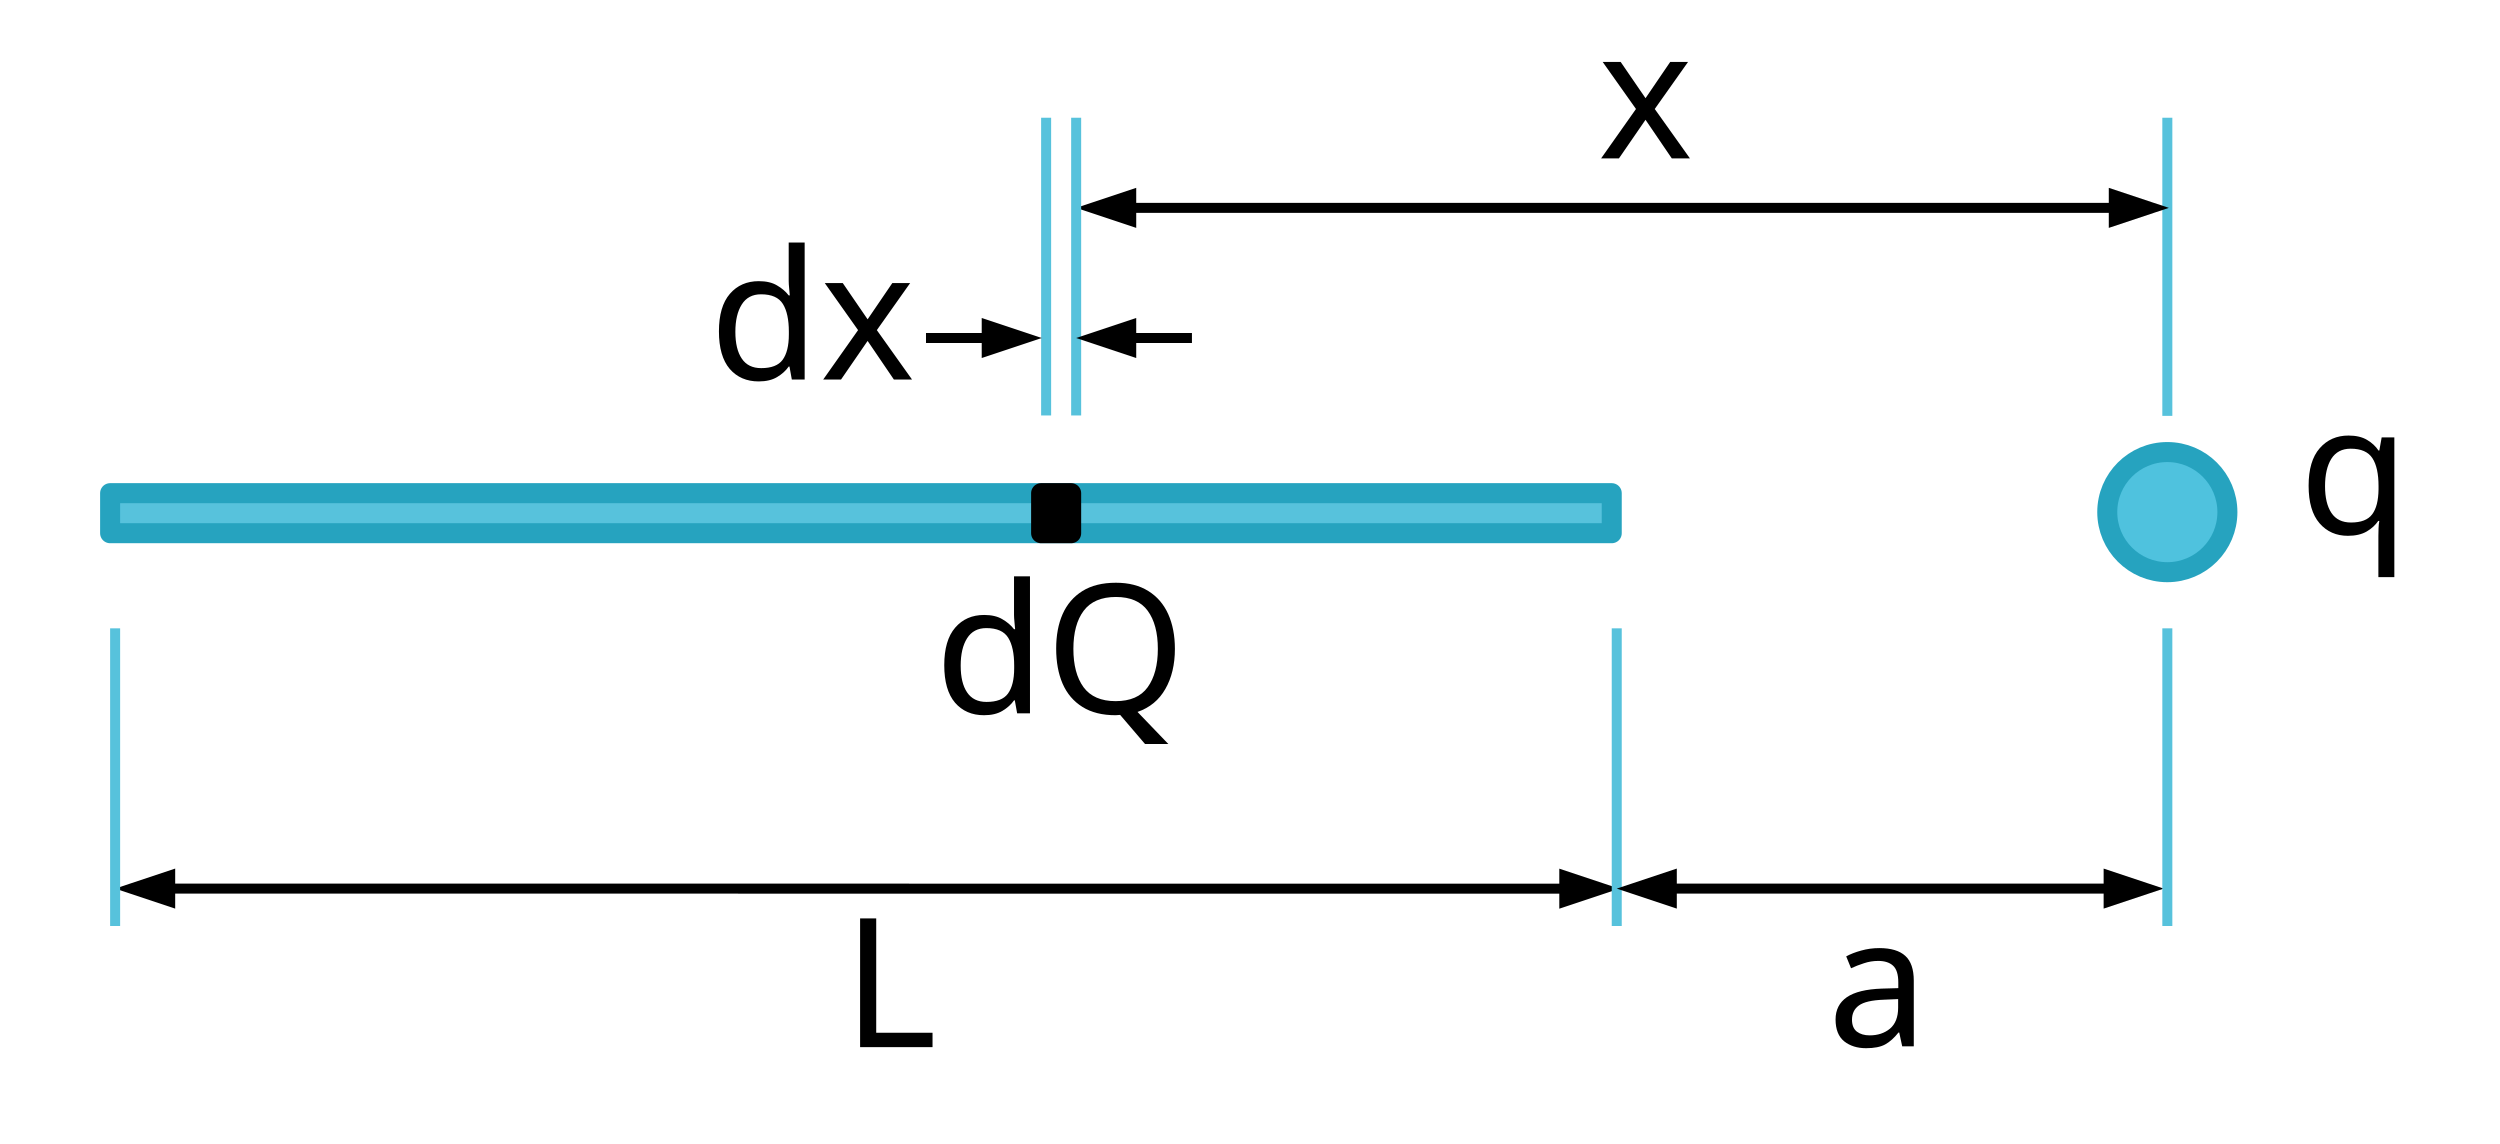
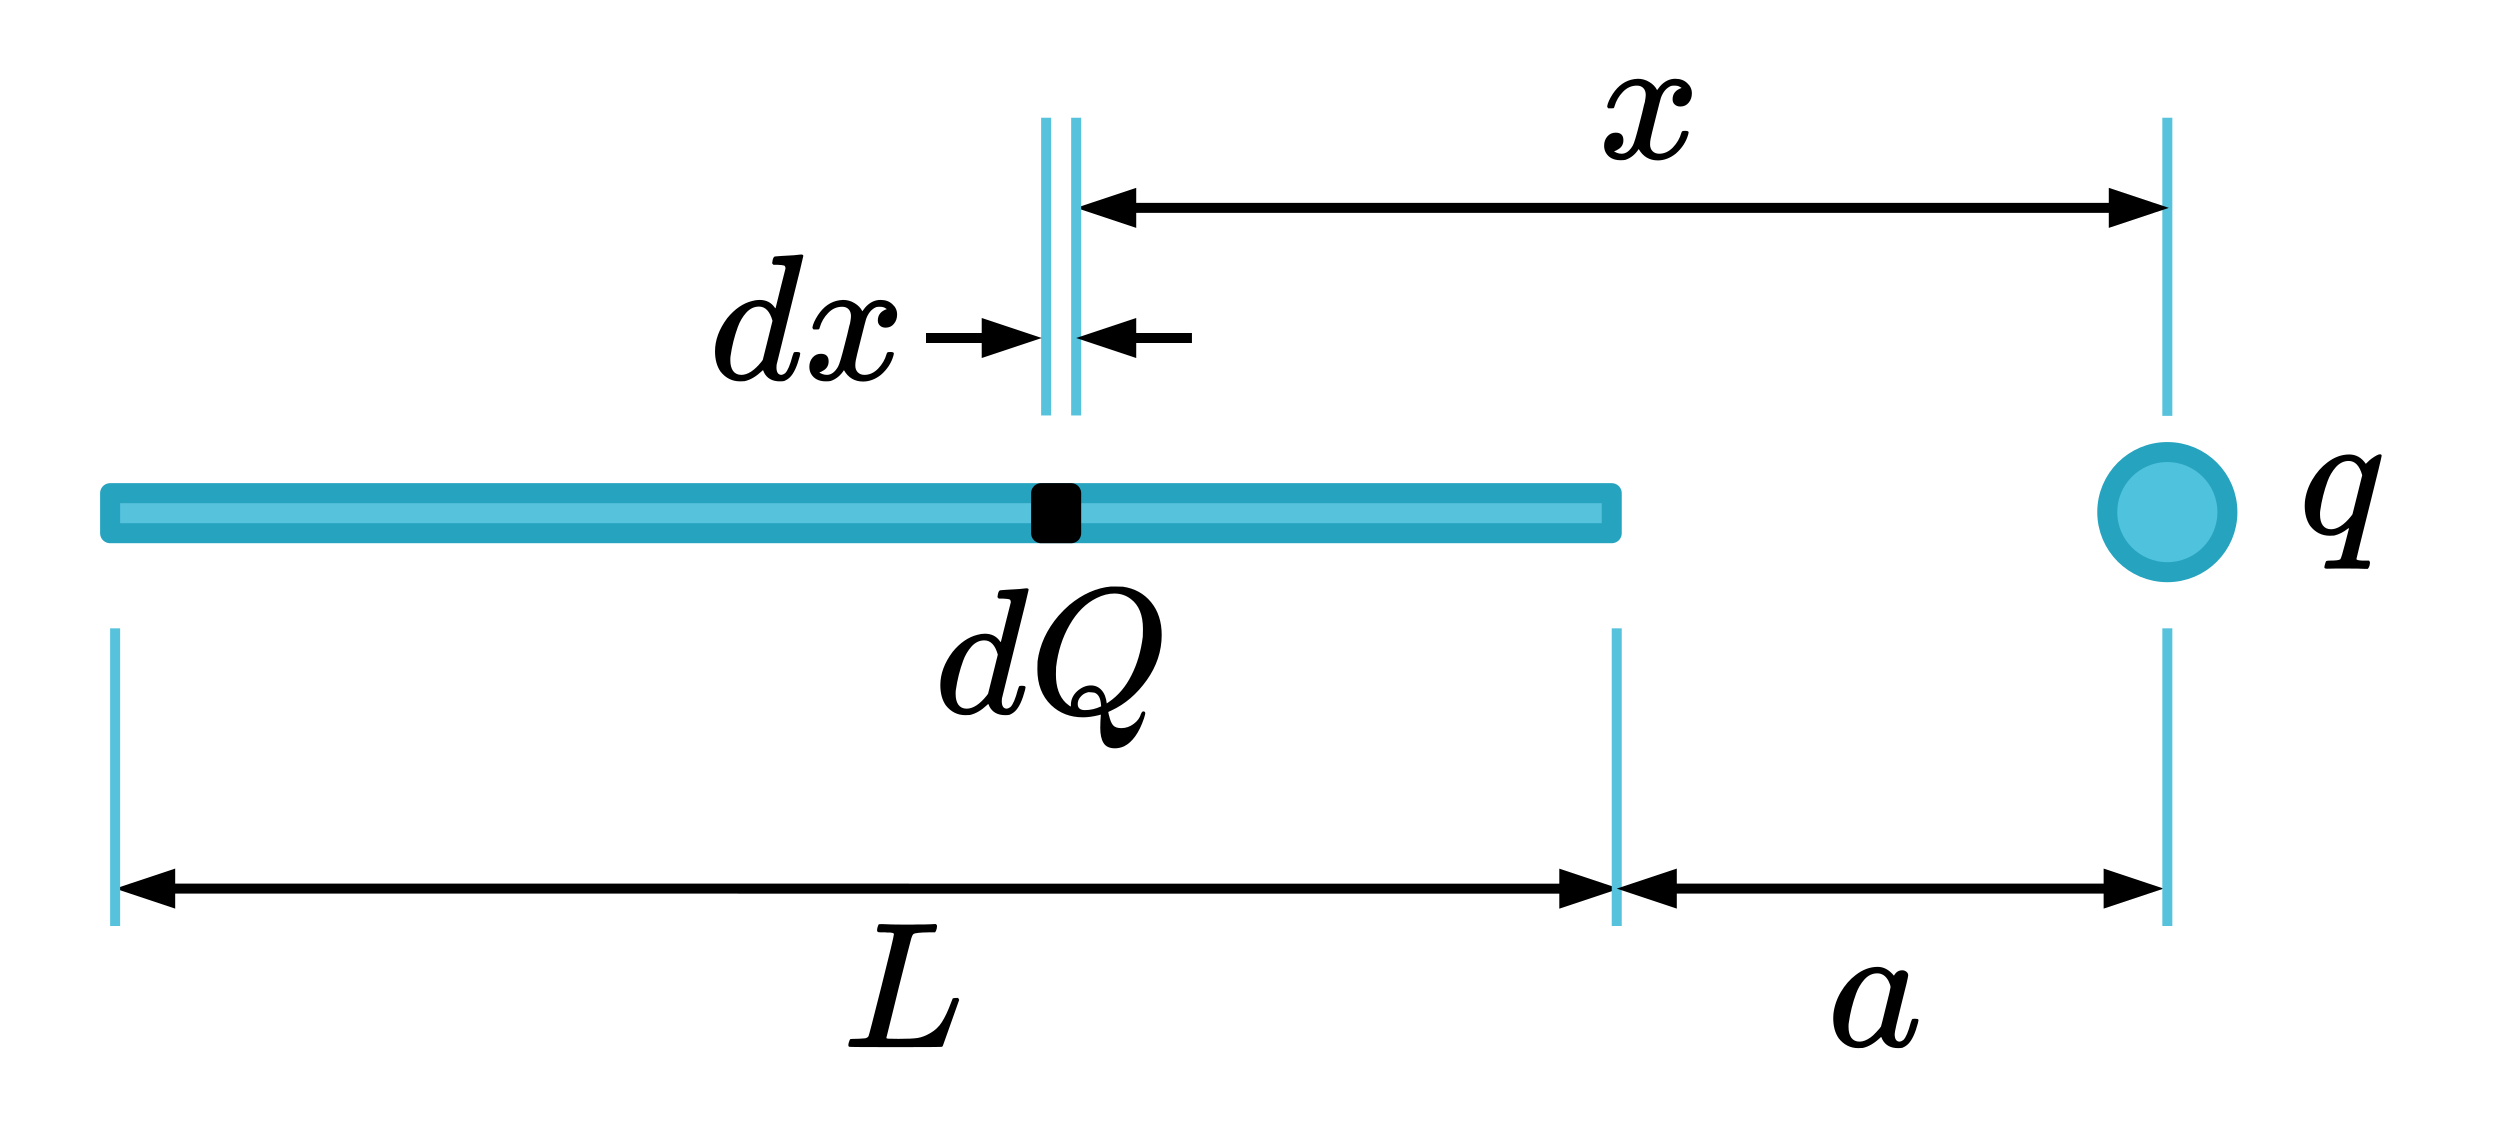
<svg xmlns="http://www.w3.org/2000/svg" width="249.731pt" height="114.183pt" viewBox="0 0 249.731 114.183" version="1.1" id="svg4155">
  <defs id="defs4157">
    <g id="g4159">
      <symbol overflow="visible" id="glyph0-0" style="overflow:visible">
        <path style="stroke:none" d="m 2.5,0 0,-11.25 9,0 0,11.25 z m 0.281,-0.281 8.438,0 0,-10.688 -8.438,0 z m 0,0" id="path4162" />
      </symbol>
      <symbol overflow="visible" id="glyph0-1" style="overflow:visible">
        <path style="stroke:none" d="m 10.312,-3.297 0.297,0.062 L 9.594,0 0.359,0 l 0,-0.328 0.453,0 c 0.5,0 0.859,-0.16 1.078,-0.484 0.125,-0.188 0.188,-0.625 0.188,-1.312 l 0,-7.688 c 0,-0.738 -0.086,-1.203 -0.25,-1.391 C 1.598,-11.461 1.258,-11.594 0.812,-11.594 l -0.453,0 0,-0.328 5.391,0 0,0.328 c -0.625,-0.008 -1.07,0.047 -1.328,0.172 -0.25,0.125 -0.422,0.281 -0.516,0.469 -0.094,0.188 -0.141,0.637 -0.141,1.344 l 0,7.484 c 0,0.492 0.047,0.828 0.141,1.016 0.07,0.117 0.18,0.203 0.328,0.266 C 4.379,-0.781 4.832,-0.75 5.594,-0.75 l 0.875,0 c 0.914,0 1.555,-0.066 1.922,-0.203 0.375,-0.133 0.711,-0.375 1.016,-0.719 0.301,-0.344 0.602,-0.883 0.906,-1.625 z m 0,0" id="path4165" />
      </symbol>
      <symbol overflow="visible" id="glyph0-2" style="overflow:visible">
        <path style="stroke:none" d="m 5.125,-1.156 c -0.824,0.637 -1.344,1.008 -1.562,1.109 -0.312,0.145 -0.648,0.219 -1,0.219 -0.562,0 -1.027,-0.188 -1.391,-0.562 -0.355,-0.383 -0.531,-0.891 -0.531,-1.516 0,-0.395 0.086,-0.734 0.266,-1.016 0.238,-0.406 0.656,-0.781 1.25,-1.125 C 2.75,-4.398 3.738,-4.828 5.125,-5.328 l 0,-0.328 C 5.125,-6.457 4.992,-7.004 4.734,-7.297 4.484,-7.598 4.113,-7.75 3.625,-7.75 c -0.367,0 -0.656,0.102 -0.875,0.297 -0.219,0.199 -0.328,0.43 -0.328,0.688 l 0.016,0.5 c 0,0.273 -0.074,0.48 -0.219,0.625 -0.137,0.148 -0.312,0.219 -0.531,0.219 -0.219,0 -0.398,-0.07 -0.531,-0.219 -0.137,-0.156 -0.203,-0.363 -0.203,-0.625 0,-0.5 0.254,-0.957 0.766,-1.375 0.52,-0.426 1.242,-0.641 2.172,-0.641 0.719,0 1.305,0.121 1.766,0.359 0.344,0.18 0.598,0.461 0.766,0.844 0.102,0.25 0.156,0.766 0.156,1.547 l 0,2.734 c 0,0.773 0.008,1.246 0.031,1.422 0.031,0.168 0.078,0.281 0.141,0.344 0.07,0.055 0.156,0.078 0.25,0.078 0.094,0 0.176,-0.02 0.25,-0.062 0.113,-0.07 0.348,-0.285 0.703,-0.641 l 0,0.5 c -0.656,0.875 -1.281,1.312 -1.875,1.312 -0.293,0 -0.523,-0.102 -0.688,-0.297 C 5.223,-0.336 5.133,-0.676 5.125,-1.156 Z m 0,-0.578 0,-3.062 c -0.887,0.355 -1.461,0.605 -1.719,0.75 C 2.945,-3.797 2.617,-3.531 2.422,-3.25 2.223,-2.969 2.125,-2.66 2.125,-2.328 c 0,0.43 0.125,0.781 0.375,1.062 0.25,0.273 0.535,0.406 0.859,0.406 0.445,0 1.035,-0.289 1.766,-0.875 z m 0,0" id="path4168" />
      </symbol>
      <symbol overflow="visible" id="glyph0-3" style="overflow:visible">
        <path style="stroke:none" d="M 6.25,-0.906 C 5.852,-0.5 5.469,-0.203 5.094,-0.016 4.719,0.16 4.316,0.25 3.891,0.25 3.004,0.25 2.234,-0.113 1.578,-0.844 0.922,-1.582 0.594,-2.531 0.594,-3.688 c 0,-1.156 0.363,-2.211 1.094,-3.172 0.727,-0.957 1.66,-1.438 2.797,-1.438 0.719,0 1.305,0.227 1.766,0.672 l 0,-1.484 c 0,-0.914 -0.023,-1.477 -0.062,-1.688 -0.043,-0.219 -0.109,-0.363 -0.203,-0.438 -0.094,-0.07 -0.215,-0.109 -0.359,-0.109 -0.156,0 -0.359,0.047 -0.609,0.141 L 4.906,-11.516 7.297,-12.5 l 0.406,0 0,9.312 c 0,0.938 0.02,1.512 0.062,1.719 0.039,0.211 0.109,0.355 0.203,0.438 0.102,0.086 0.219,0.125 0.344,0.125 0.156,0 0.367,-0.051 0.641,-0.156 l 0.094,0.312 -2.391,1 -0.406,0 z m 0,-0.609 0,-4.156 C 6.219,-6.066 6.113,-6.426 5.938,-6.75 5.758,-7.082 5.523,-7.332 5.234,-7.5 4.941,-7.664 4.66,-7.75 4.391,-7.75 3.867,-7.75 3.406,-7.52 3,-7.062 c -0.531,0.617 -0.797,1.508 -0.797,2.672 0,1.188 0.254,2.102 0.766,2.734 0.52,0.625 1.098,0.938 1.734,0.938 0.531,0 1.047,-0.266 1.547,-0.797 z m 0,0" id="path4171" />
      </symbol>
      <symbol overflow="visible" id="glyph1-0" style="overflow:visible">
        <path style="stroke:none" d="m 2.5,0 0,-11.25 9,0 0,11.25 z m 0.281,-0.281 8.438,0 0,-10.688 -8.438,0 z m 0,0" id="path4174" />
      </symbol>
      <symbol overflow="visible" id="glyph1-1" style="overflow:visible">
        <path style="stroke:none" d="m 8.531,-7.953 -2.875,9.938 c -0.125,0.445 -0.188,0.738 -0.188,0.875 0,0.133 0.031,0.25 0.094,0.344 0.07,0.094 0.164,0.164 0.281,0.219 0.188,0.07 0.426,0.109 0.719,0.109 l -0.094,0.312 -4.203,0 0.078,-0.312 C 2.914,3.477 3.273,3.426 3.422,3.375 3.641,3.289 3.82,3.145 3.969,2.938 4.113,2.738 4.273,2.32 4.453,1.688 L 5.656,-2.641 C 4.883,-1.516 4.164,-0.723 3.5,-0.266 3.02,0.055 2.578,0.219 2.172,0.219 1.586,0.219 1.145,-0.02 0.844,-0.5 0.539,-0.977 0.391,-1.492 0.391,-2.047 c 0,-0.883 0.27,-1.812 0.812,-2.781 C 1.754,-5.805 2.473,-6.602 3.359,-7.219 4.055,-7.707 4.688,-7.953 5.25,-7.953 c 0.414,0 0.758,0.105 1.031,0.312 C 6.551,-7.441 6.75,-7.125 6.875,-6.688 l 0.281,-0.984 z m -2,1.719 c 0,-0.375 -0.117,-0.68 -0.344,-0.922 -0.23,-0.25 -0.512,-0.375 -0.844,-0.375 -0.719,0 -1.477,0.621 -2.266,1.859 -0.781,1.23 -1.172,2.387 -1.172,3.469 0,0.449 0.094,0.789 0.281,1.016 0.195,0.219 0.438,0.328 0.719,0.328 0.363,0 0.77,-0.195 1.219,-0.594 0.688,-0.602 1.258,-1.375 1.719,-2.312 0.457,-0.945 0.688,-1.77 0.688,-2.469 z m 0,0" id="path4177" />
      </symbol>
      <symbol overflow="visible" id="glyph1-2" style="overflow:visible">
        <path style="stroke:none" d="m 3.125,-7.953 c 0.289,0.305 0.508,0.605 0.656,0.906 0.102,0.219 0.273,0.777 0.516,1.672 L 5.062,-6.547 c 0.207,-0.281 0.457,-0.547 0.75,-0.797 0.289,-0.25 0.551,-0.422 0.781,-0.516 0.133,-0.062 0.285,-0.094 0.453,-0.094 0.258,0 0.461,0.07 0.609,0.203 0.145,0.137 0.219,0.297 0.219,0.484 0,0.23 -0.043,0.387 -0.125,0.469 -0.168,0.148 -0.355,0.219 -0.562,0.219 -0.125,0 -0.258,-0.023 -0.391,-0.078 -0.281,-0.094 -0.469,-0.141 -0.562,-0.141 -0.137,0 -0.305,0.078 -0.5,0.234 C 5.367,-6.25 4.938,-5.66 4.438,-4.797 l 0.719,3.031 c 0.113,0.461 0.207,0.734 0.281,0.828 0.07,0.094 0.148,0.141 0.234,0.141 0.113,0 0.254,-0.066 0.422,-0.203 0.32,-0.27 0.598,-0.625 0.828,-1.062 l 0.312,0.156 c -0.375,0.699 -0.844,1.277 -1.406,1.734 C 5.504,0.086 5.227,0.219 5,0.219 c -0.324,0 -0.586,-0.188 -0.781,-0.562 -0.125,-0.227 -0.383,-1.211 -0.766,-2.953 -0.906,1.586 -1.637,2.605 -2.188,3.062 C 0.898,0.066 0.551,0.219 0.219,0.219 c -0.227,0 -0.441,-0.09 -0.641,-0.266 C -0.555,-0.172 -0.625,-0.344 -0.625,-0.562 c 0,-0.195 0.062,-0.359 0.188,-0.484 0.125,-0.125 0.289,-0.188 0.484,-0.188 0.188,0 0.383,0.094 0.594,0.281 0.145,0.137 0.258,0.203 0.344,0.203 0.07,0 0.164,-0.047 0.281,-0.141 C 1.535,-1.117 1.906,-1.602 2.375,-2.344 2.852,-3.082 3.164,-3.613 3.312,-3.938 2.945,-5.363 2.754,-6.117 2.734,-6.203 2.598,-6.578 2.422,-6.844 2.203,-7 1.984,-7.164 1.664,-7.25 1.25,-7.25 c -0.137,0 -0.293,0.012 -0.469,0.031 l 0,-0.328 z m 0,0" id="path4180" />
      </symbol>
      <symbol overflow="visible" id="glyph1-3" style="overflow:visible">
        <path style="stroke:none" d="M 5.266,0.266 3,2.109 c 0.352,-0.062 0.68,-0.094 0.984,-0.094 0.301,0 0.57,0.016 0.812,0.047 0.25,0.039 0.781,0.148 1.594,0.328 0.82,0.188 1.539,0.281 2.156,0.281 0.645,0 1.191,-0.117 1.641,-0.344 0.457,-0.219 0.898,-0.594 1.328,-1.125 L 11.812,1.344 C 11.207,2.207 10.492,2.832 9.672,3.219 8.859,3.602 7.988,3.797 7.062,3.797 6.551,3.797 5.852,3.695 4.969,3.5 3.613,3.195 2.672,3.047 2.141,3.047 1.93,3.047 1.758,3.062 1.625,3.094 1.5,3.125 1.312,3.195 1.062,3.312 L 0.859,3.062 4.453,0.219 C 3.336,0.062 2.492,-0.426 1.922,-1.25 1.348,-2.07 1.062,-2.953 1.062,-3.891 1.062,-5.172 1.445,-6.5 2.219,-7.875 3,-9.25 3.992,-10.312 5.203,-11.062 c 1.207,-0.75 2.395,-1.125 3.562,-1.125 0.875,0 1.613,0.18 2.219,0.531 0.613,0.344 1.086,0.855 1.422,1.531 0.332,0.668 0.5,1.355 0.5,2.062 0,1.344 -0.387,2.711 -1.156,4.094 -0.762,1.375 -1.715,2.422 -2.859,3.141 -1.137,0.711 -2.344,1.07 -3.625,1.094 z M 8.562,-11.625 c -0.586,0 -1.156,0.148 -1.719,0.438 -0.562,0.281 -1.121,0.758 -1.672,1.422 C 4.617,-9.109 4.125,-8.25 3.688,-7.188 3.156,-5.875 2.891,-4.633 2.891,-3.469 c 0,0.836 0.211,1.574 0.641,2.219 0.426,0.637 1.082,0.953 1.969,0.953 0.531,0 1.051,-0.129 1.562,-0.391 0.52,-0.258 1.055,-0.707 1.609,-1.344 0.695,-0.812 1.281,-1.836 1.75,-3.078 0.477,-1.25 0.719,-2.41 0.719,-3.484 0,-0.789 -0.215,-1.492 -0.641,-2.109 C 10.07,-11.316 9.426,-11.625 8.562,-11.625 Z m 0,0" id="path4183" />
      </symbol>
    </g>
  </defs>
  <path id="path4186" d="m 11,49.264 150,0 0,4 -150,0 z m 0,0" style="fill:#57c2dc;fill-opacity:1;fill-rule:nonzero;stroke:#26a3bf;stroke-width:2;stroke-linecap:butt;stroke-linejoin:round;stroke-miterlimit:10;stroke-opacity:1" />
  <path id="path4188" d="m 17.5,86.764 0,1.5 138.262,0.008 0,-1.5 6,2 -6,2 0,-1.5 -138.262,-0.008 0,1.5 -6,-2 z m 0,0" style="fill:#000000;fill-opacity:1;fill-rule:nonzero;stroke:none" />
  <path id="path4190" d="m 161.5,92.502 0,-29.738" style="fill:none;stroke:#57c2dc;stroke-width:1;stroke-linecap:butt;stroke-linejoin:round;stroke-miterlimit:10;stroke-opacity:1" />
  <path id="path4192" d="m 11.5,92.502 0,-29.738" style="fill:none;stroke:#57c2dc;stroke-width:1;stroke-linecap:butt;stroke-linejoin:round;stroke-miterlimit:10;stroke-opacity:1" />
  <path id="path4194" d="m 167.5,86.764 0,1.5 42.637,0 0,-1.5 6,2 -6,2 0,-1.5 -42.637,0 0,1.5 -6,-2 z m 0,0" style="fill:#000000;fill-opacity:1;fill-rule:nonzero;stroke:none" />
  <path id="path4196" d="m 216.5,92.502 0,-29.738" style="fill:none;stroke:#57c2dc;stroke-width:1;stroke-linecap:butt;stroke-linejoin:round;stroke-miterlimit:10;stroke-opacity:1" />
  <path id="path4230" d="m 104,49.264 3,0 0,4 -3,0 z m 0,0" style="fill:#000000;fill-opacity:1;fill-rule:nonzero;stroke:#000000;stroke-width:2;stroke-linecap:butt;stroke-linejoin:round;stroke-miterlimit:10;stroke-opacity:1" />
  <path id="path4232" d="m 216.5,41.54 0,-29.776" style="fill:none;stroke:#57c2dc;stroke-width:1.001;stroke-linecap:butt;stroke-linejoin:round;stroke-miterlimit:10;stroke-opacity:1" />
  <path id="path4234" d="m 113.5,18.764 0,1.5 97.152,0 0,-1.5 6,2 -6,2 0,-1.5 -97.152,0 0,1.5 -6,-2 z m 0,0" style="fill:#000000;fill-opacity:1;fill-rule:nonzero;stroke:none" />
  <path id="path4236" d="m 107.5,41.502 0,-29.738" style="fill:none;stroke:#57c2dc;stroke-width:1;stroke-linecap:butt;stroke-linejoin:round;stroke-miterlimit:10;stroke-opacity:1" />
  <path id="path4238" d="m 104.5,41.502 0,-29.738" style="fill:none;stroke:#57c2dc;stroke-width:1;stroke-linecap:butt;stroke-linejoin:round;stroke-miterlimit:10;stroke-opacity:1" />
  <path id="path4240" d="m 98.066,31.764 6,2 -6,2 0,-1.5 -5.566,0 0,-1 5.566,0 z m 0,0" style="fill:#000000;fill-opacity:1;fill-rule:nonzero;stroke:none" />
  <path id="path4242" d="m 113.5,31.764 0,1.5 5.566,0 0,1 -5.566,0 0,1.5 -6,-2 z m 0,0" style="fill:#000000;fill-opacity:1;fill-rule:nonzero;stroke:none" />
  <path id="path4244" d="m 210.5,51.157 c 0,-3.313 2.688,-6 6,-6 3.313,0 6,2.688 6,6 0,3.313 -2.688,6 -6,6 -3.312,0 -6,-2.688 -6,-6 z m 0,0" style="fill:#4fc2de;fill-opacity:1;fill-rule:nonzero;stroke:#26a3bf;stroke-width:2;stroke-linecap:butt;stroke-linejoin:round;stroke-miterlimit:10;stroke-opacity:1" />
-   <text xml:space="preserve" style="font-style:normal;font-variant:normal;font-weight:normal;font-stretch:normal;font-size:32px;line-height:125%;font-family:KaTeX_Main;-inkscape-font-specification:'KaTeX_Main, Normal';text-align:start;letter-spacing:0px;word-spacing:0px;writing-mode:lr-tb;text-anchor:start;fill:#000000;fill-opacity:1;stroke:none;stroke-width:1px;stroke-linecap:butt;stroke-linejoin:miter;stroke-opacity:1" x="93.338" y="71.259" id="text6647">
-     <tspan id="tspan6649" x="93.338" y="71.259" style="font-style:normal;font-variant:normal;font-weight:normal;font-stretch:normal;font-size:18px;line-height:125%;font-family:KaTeX_Math;-inkscape-font-specification:'KaTeX_Math, Normal';text-align:start;writing-mode:lr-tb;text-anchor:start">dQ</tspan>
-   </text>
-   <text xml:space="preserve" style="font-style:normal;font-variant:normal;font-weight:normal;font-stretch:normal;font-size:32px;line-height:125%;font-family:KaTeX_Main;-inkscape-font-specification:'KaTeX_Main, Normal';text-align:start;letter-spacing:0px;word-spacing:0px;writing-mode:lr-tb;text-anchor:start;fill:#000000;fill-opacity:1;stroke:none;stroke-width:1px;stroke-linecap:butt;stroke-linejoin:miter;stroke-opacity:1" x="70.831" y="37.915" id="text6647-6">
-     <tspan id="tspan6649-2" x="70.831" y="37.915" style="font-style:normal;font-variant:normal;font-weight:normal;font-stretch:normal;font-size:18px;line-height:125%;font-family:KaTeX_Math;-inkscape-font-specification:'KaTeX_Math, Normal';text-align:start;writing-mode:lr-tb;text-anchor:start">dx</tspan>
-   </text>
-   <text xml:space="preserve" style="font-style:normal;font-variant:normal;font-weight:normal;font-stretch:normal;font-size:32px;line-height:125%;font-family:KaTeX_Main;-inkscape-font-specification:'KaTeX_Main, Normal';text-align:start;letter-spacing:0px;word-spacing:0px;writing-mode:lr-tb;text-anchor:start;fill:#000000;fill-opacity:1;stroke:none;stroke-width:1px;stroke-linecap:butt;stroke-linejoin:miter;stroke-opacity:1" x="159.609" y="15.825" id="text6647-2">
-     <tspan id="tspan6649-4" x="159.609" y="15.825" style="font-style:normal;font-variant:normal;font-weight:normal;font-stretch:normal;font-size:18px;line-height:125%;font-family:KaTeX_Math;-inkscape-font-specification:'KaTeX_Math, Normal';text-align:start;writing-mode:lr-tb;text-anchor:start">x</tspan>
-   </text>
-   <text xml:space="preserve" style="font-style:normal;font-variant:normal;font-weight:normal;font-stretch:normal;font-size:32px;line-height:125%;font-family:KaTeX_Main;-inkscape-font-specification:'KaTeX_Main, Normal';text-align:start;letter-spacing:0px;word-spacing:0px;writing-mode:lr-tb;text-anchor:start;fill:#000000;fill-opacity:1;stroke:none;stroke-width:1px;stroke-linecap:butt;stroke-linejoin:miter;stroke-opacity:1" x="229.63" y="53.336" id="text6647-5">
-     <tspan id="tspan6649-6" x="229.63" y="53.336" style="font-style:normal;font-variant:normal;font-weight:normal;font-stretch:normal;font-size:18px;line-height:125%;font-family:KaTeX_Math;-inkscape-font-specification:'KaTeX_Math, Normal';text-align:start;writing-mode:lr-tb;text-anchor:start">q</tspan>
-   </text>
-   <text xml:space="preserve" style="font-style:normal;font-variant:normal;font-weight:normal;font-stretch:normal;font-size:32px;line-height:125%;font-family:KaTeX_Main;-inkscape-font-specification:'KaTeX_Main, Normal';text-align:start;letter-spacing:0px;word-spacing:0px;writing-mode:lr-tb;text-anchor:start;fill:#000000;fill-opacity:1;stroke:none;stroke-width:1px;stroke-linecap:butt;stroke-linejoin:miter;stroke-opacity:1" x="84.168" y="104.602" id="text6647-0">
-     <tspan id="tspan6649-0" x="84.168" y="104.602" style="font-style:normal;font-variant:normal;font-weight:normal;font-stretch:normal;font-size:18px;line-height:125%;font-family:KaTeX_Math;-inkscape-font-specification:'KaTeX_Math, Normal';text-align:start;writing-mode:lr-tb;text-anchor:start">L</tspan>
-   </text>
-   <text xml:space="preserve" style="font-style:normal;font-variant:normal;font-weight:normal;font-stretch:normal;font-size:32px;line-height:125%;font-family:KaTeX_Main;-inkscape-font-specification:'KaTeX_Main, Normal';text-align:start;letter-spacing:0px;word-spacing:0px;writing-mode:lr-tb;text-anchor:start;fill:#000000;fill-opacity:1;stroke:none;stroke-width:1px;stroke-linecap:butt;stroke-linejoin:miter;stroke-opacity:1" x="182.532" y="104.52" id="text6647-1">
-     <tspan id="tspan6649-8" x="182.532" y="104.52" style="font-style:normal;font-variant:normal;font-weight:normal;font-stretch:normal;font-size:18px;line-height:125%;font-family:KaTeX_Math;-inkscape-font-specification:'KaTeX_Math, Normal';text-align:start;writing-mode:lr-tb;text-anchor:start">a</tspan>
-   </text>
+   <g style="font-style:normal;font-variant:normal;font-weight:normal;font-stretch:normal;font-size:32px;line-height:125%;font-family:KaTeX_Main;-inkscape-font-specification:'KaTeX_Main, Normal';text-align:start;letter-spacing:0px;word-spacing:0px;writing-mode:lr-tb;text-anchor:start;fill:#000000;fill-opacity:1;stroke:none;stroke-width:1px;stroke-linecap:butt;stroke-linejoin:miter;stroke-opacity:1" id="text6647">
+     <path d="m 101.222,58.875 q 0.27,-0.018 0.612,-0.036 0.342,-0.036 0.504,-0.054 0.18,-0.018 0.198,-0.018 0.216,0 0.216,0.144 0,0.126 -1.332,5.454 -1.314,5.31 -1.332,5.4 -0.018,0.09 -0.018,0.27 0,0.756 0.504,0.756 0.162,-0.018 0.36,-0.162 0.378,-0.36 0.738,-1.728 0.108,-0.36 0.18,-0.378 0.036,-0.018 0.18,-0.018 l 0.072,0 q 0.342,0 0.342,0.144 0,0.072 -0.054,0.288 -0.396,1.512 -0.972,2.088 -0.234,0.234 -0.576,0.378 -0.144,0.036 -0.432,0.036 -1.134,0 -1.584,-0.882 -0.09,-0.234 -0.09,-0.216 -0.018,-0.018 -0.072,0.018 -0.036,0.036 -0.072,0.072 -0.864,0.81 -1.71,0.99 -0.108,0.018 -0.45,0.018 -1.188,0 -1.962,-0.99 -0.54,-0.792 -0.54,-2.016 0,-1.674 1.224,-3.312 1.116,-1.368 2.484,-1.71 0.378,-0.108 0.738,-0.108 0.99,0 1.512,0.756 0.09,0.108 0.09,0.072 0.018,-0.072 0.486,-1.962 0.486,-1.908 0.504,-1.998 0,-0.216 -0.108,-0.288 -0.198,-0.072 -0.72,-0.09 l -0.378,0 q -0.108,-0.108 -0.126,-0.144 0,-0.036 0.054,-0.342 0.09,-0.342 0.234,-0.342 0.018,0 0.18,-0.018 0.18,-0.018 0.486,-0.036 0.324,-0.018 0.63,-0.036 z m -1.548,6.516 q -0.396,-1.422 -1.35,-1.422 -0.72,0 -1.278,0.612 -0.54,0.612 -0.828,1.404 -0.522,1.422 -0.738,2.952 0,0.054 -0.018,0.198 0,0.144 0,0.216 0,0.648 0.27,1.044 0.288,0.396 0.828,0.396 0.954,0 1.998,-1.296 l 0.144,-0.198 q 0.162,-0.648 0.486,-1.944 0.324,-1.314 0.486,-1.962 z" style="font-style:normal;font-variant:normal;font-weight:normal;font-stretch:normal;font-size:18px;line-height:125%;font-family:KaTeX_Math;-inkscape-font-specification:'KaTeX_Math, Normal';text-align:start;writing-mode:lr-tb;text-anchor:start" id="path4195" />
+     <path d="m 109.907,72.699 q 0,-0.198 0.018,-0.666 0.036,-0.45 0.036,-0.576 l 0,-0.072 -0.27,0.072 q -0.828,0.198 -1.512,0.198 -1.908,0 -3.186,-1.224 -1.368,-1.332 -1.368,-3.564 0,-0.63 0.018,-0.81 0.324,-2.466 2.088,-4.536 0.504,-0.576 1.08,-1.08 1.998,-1.656 4.176,-1.854 l 0.306,0 q 0.684,0 0.864,0.018 1.764,0.252 2.826,1.548 1.062,1.296 1.062,3.276 0,2.412 -1.494,4.518 -1.494,2.088 -3.528,3.024 l -0.306,0.144 0,0.09 q 0,0.018 0.018,0.054 0.018,0.054 0.018,0.108 0.018,0.072 0.036,0.126 0.162,0.702 0.414,0.972 0.252,0.27 0.81,0.27 0.684,0 1.242,-0.432 0.558,-0.414 0.72,-0.99 0.108,-0.252 0.234,-0.252 0.162,0 0.198,0.162 0,0.108 -0.126,0.522 -0.738,2.178 -1.998,2.808 -0.45,0.198 -0.9,0.198 -0.828,0 -1.152,-0.54 -0.324,-0.522 -0.324,-1.512 z m -0.936,-4.23 q 0.648,0 1.062,0.468 0.432,0.468 0.522,1.332 l 0.234,-0.162 q 1.386,-0.954 2.232,-2.646 0.864,-1.692 1.134,-3.852 0.018,-0.18 0.018,-0.774 0,-2.106 -1.224,-3.006 -0.702,-0.54 -1.638,-0.54 -0.864,0 -1.764,0.45 -1.62,0.792 -2.7,2.682 -1.08,1.872 -1.35,4.212 -0.018,0.198 -0.018,0.738 0,1.872 0.972,2.826 0.432,0.378 0.522,0.378 l 0,-0.144 q 0,-0.81 0.63,-1.386 0.648,-0.576 1.368,-0.576 z m -0.594,2.466 q 0.828,0 1.62,-0.378 l -0.018,-0.18 q -0.072,-0.99 -0.666,-1.188 -0.216,-0.036 -0.342,-0.036 -0.054,0 -0.108,0 -0.054,-0.018 -0.072,-0.018 -0.072,0 -0.234,0.054 -0.36,0.108 -0.63,0.432 -0.27,0.306 -0.27,0.702 0,0.612 0.72,0.612 z" style="font-style:normal;font-variant:normal;font-weight:normal;font-stretch:normal;font-size:18px;line-height:125%;font-family:KaTeX_Math;-inkscape-font-specification:'KaTeX_Math, Normal';text-align:start;writing-mode:lr-tb;text-anchor:start" id="path4197" />
+   </g>
+   <g style="font-style:normal;font-variant:normal;font-weight:normal;font-stretch:normal;font-size:32px;line-height:125%;font-family:KaTeX_Main;-inkscape-font-specification:'KaTeX_Main, Normal';text-align:start;letter-spacing:0px;word-spacing:0px;writing-mode:lr-tb;text-anchor:start;fill:#000000;fill-opacity:1;stroke:none;stroke-width:1px;stroke-linecap:butt;stroke-linejoin:miter;stroke-opacity:1" id="text6647-6">
+     <path d="m 78.715,25.531 q 0.27,-0.018 0.612,-0.036 0.342,-0.036 0.504,-0.054 0.18,-0.018 0.198,-0.018 0.216,0 0.216,0.144 0,0.126 -1.332,5.454 -1.314,5.31 -1.332,5.4 -0.018,0.09 -0.018,0.27 0,0.756 0.504,0.756 0.162,-0.018 0.36,-0.162 0.378,-0.36 0.738,-1.728 0.108,-0.36 0.18,-0.378 0.036,-0.018 0.18,-0.018 l 0.072,0 q 0.342,0 0.342,0.144 0,0.072 -0.054,0.288 -0.396,1.512 -0.972,2.088 -0.234,0.234 -0.576,0.378 -0.144,0.036 -0.432,0.036 -1.134,0 -1.584,-0.882 -0.09,-0.234 -0.09,-0.216 -0.018,-0.018 -0.072,0.018 -0.036,0.036 -0.072,0.072 -0.864,0.81 -1.71,0.99 -0.108,0.018 -0.45,0.018 -1.188,0 -1.962,-0.99 -0.54,-0.792 -0.54,-2.016 0,-1.674 1.224,-3.312 1.116,-1.368 2.484,-1.71 0.378,-0.108 0.738,-0.108 0.99,0 1.512,0.756 0.09,0.108 0.09,0.072 0.018,-0.072 0.486,-1.962 0.486,-1.908 0.504,-1.998 0,-0.216 -0.108,-0.288 -0.198,-0.072 -0.72,-0.09 l -0.378,0 q -0.108,-0.108 -0.126,-0.144 0,-0.036 0.054,-0.342 0.09,-0.342 0.234,-0.342 0.018,0 0.18,-0.018 0.18,-0.018 0.486,-0.036 0.324,-0.018 0.63,-0.036 z m -1.548,6.516 q -0.396,-1.422 -1.35,-1.422 -0.72,0 -1.278,0.612 -0.54,0.612 -0.828,1.404 -0.522,1.422 -0.738,2.952 0,0.054 -0.018,0.198 0,0.144 0,0.216 0,0.648 0.27,1.044 0.288,0.396 0.828,0.396 0.954,0 1.998,-1.296 l 0.144,-0.198 q 0.162,-0.648 0.486,-1.944 0.324,-1.314 0.486,-1.962 z" style="font-style:normal;font-variant:normal;font-weight:normal;font-stretch:normal;font-size:18px;line-height:125%;font-family:KaTeX_Math;-inkscape-font-specification:'KaTeX_Math, Normal';text-align:start;writing-mode:lr-tb;text-anchor:start" id="path4189" />
+     <path d="m 81.262,32.911 q -0.108,-0.108 -0.108,-0.198 0.072,-0.486 0.558,-1.242 0.846,-1.278 2.124,-1.476 0.252,-0.036 0.378,-0.036 0.63,0 1.152,0.324 0.54,0.324 0.774,0.81 0.234,-0.306 0.288,-0.378 0.666,-0.756 1.53,-0.756 0.738,0 1.188,0.432 0.468,0.414 0.468,1.026 0,0.558 -0.324,0.936 -0.306,0.378 -0.828,0.378 -0.342,0 -0.558,-0.198 -0.216,-0.198 -0.216,-0.522 0,-0.828 0.9,-1.134 0,-0.018 -0.198,-0.126 -0.18,-0.108 -0.522,-0.108 -0.234,0 -0.342,0.036 -0.684,0.288 -1.008,1.188 -0.054,0.144 -0.522,2.016 -0.468,1.854 -0.504,2.088 -0.054,0.27 -0.054,0.54 0,0.432 0.252,0.684 0.252,0.252 0.666,0.252 0.756,0 1.368,-0.63 0.612,-0.648 0.828,-1.422 0.054,-0.18 0.108,-0.198 0.054,-0.036 0.288,-0.036 0.342,0 0.342,0.144 0,0.018 -0.036,0.198 -0.306,1.116 -1.26,1.944 -0.846,0.666 -1.782,0.666 -1.26,0 -1.908,-1.134 -0.522,0.81 -1.332,1.08 -0.162,0.036 -0.468,0.036 -1.044,0 -1.476,-0.738 -0.18,-0.306 -0.18,-0.72 0,-0.54 0.324,-0.918 0.324,-0.378 0.828,-0.378 0.774,0 0.774,0.756 0,0.666 -0.63,0.972 -0.036,0.018 -0.09,0.054 -0.054,0.018 -0.09,0.036 -0.036,0.018 -0.054,0.018 l -0.054,0.018 q 0,0.054 0.27,0.162 0.216,0.09 0.468,0.09 0.648,0 1.116,-0.81 0.198,-0.324 0.702,-2.34 0.108,-0.414 0.234,-0.918 0.126,-0.504 0.18,-0.774 0.072,-0.27 0.09,-0.324 0.09,-0.486 0.09,-0.702 0,-0.432 -0.234,-0.684 -0.234,-0.252 -0.648,-0.252 -0.81,0 -1.404,0.63 -0.594,0.612 -0.828,1.422 -0.036,0.162 -0.09,0.198 -0.036,0.018 -0.288,0.018 l -0.252,0 z" style="font-style:normal;font-variant:normal;font-weight:normal;font-stretch:normal;font-size:18px;line-height:125%;font-family:KaTeX_Math;-inkscape-font-specification:'KaTeX_Math, Normal';text-align:start;writing-mode:lr-tb;text-anchor:start" id="path4191" />
+   </g>
+   <g style="font-style:normal;font-variant:normal;font-weight:normal;font-stretch:normal;font-size:32px;line-height:125%;font-family:KaTeX_Main;-inkscape-font-specification:'KaTeX_Main, Normal';text-align:start;letter-spacing:0px;word-spacing:0px;writing-mode:lr-tb;text-anchor:start;fill:#000000;fill-opacity:1;stroke:none;stroke-width:1px;stroke-linecap:butt;stroke-linejoin:miter;stroke-opacity:1" id="text6647-2">
+     <path d="m 160.653,10.821 q -0.108,-0.108 -0.108,-0.198 0.072,-0.486 0.558,-1.242 0.846,-1.278 2.124,-1.476 0.252,-0.036 0.378,-0.036 0.63,0 1.152,0.324 0.54,0.324 0.774,0.81 0.234,-0.306 0.288,-0.378 0.666,-0.756 1.53,-0.756 0.738,0 1.188,0.432 0.468,0.414 0.468,1.026 0,0.558 -0.324,0.936 -0.306,0.378 -0.828,0.378 -0.342,0 -0.558,-0.198 -0.216,-0.198 -0.216,-0.522 0,-0.828 0.9,-1.134 0,-0.018 -0.198,-0.126 -0.18,-0.108 -0.522,-0.108 -0.234,0 -0.342,0.036 -0.684,0.288 -1.008,1.188 -0.054,0.144 -0.522,2.016 -0.468,1.854 -0.504,2.088 -0.054,0.27 -0.054,0.54 0,0.432 0.252,0.684 0.252,0.252 0.666,0.252 0.756,0 1.368,-0.63 0.612,-0.648 0.828,-1.422 0.054,-0.18 0.108,-0.198 0.054,-0.036 0.288,-0.036 0.342,0 0.342,0.144 0,0.018 -0.036,0.198 -0.306,1.116 -1.26,1.944 -0.846,0.666 -1.782,0.666 -1.26,0 -1.908,-1.134 -0.522,0.81 -1.332,1.08 -0.162,0.036 -0.468,0.036 -1.044,0 -1.476,-0.738 -0.18,-0.306 -0.18,-0.72 0,-0.54 0.324,-0.918 0.324,-0.378 0.828,-0.378 0.774,0 0.774,0.756 0,0.666 -0.63,0.972 -0.036,0.018 -0.09,0.054 -0.054,0.018 -0.09,0.036 -0.036,0.018 -0.054,0.018 l -0.054,0.018 q 0,0.054 0.27,0.162 0.216,0.09 0.468,0.09 0.648,0 1.116,-0.81 0.198,-0.324 0.702,-2.34 0.108,-0.414 0.234,-0.918 0.126,-0.504 0.18,-0.774 0.072,-0.27 0.09,-0.324 0.09,-0.486 0.09,-0.702 0,-0.432 -0.234,-0.684 -0.234,-0.252 -0.648,-0.252 -0.81,0 -1.404,0.63 -0.594,0.612 -0.828,1.422 -0.036,0.162 -0.09,0.198 -0.036,0.018 -0.288,0.018 l -0.252,0 z" style="font-style:normal;font-variant:normal;font-weight:normal;font-stretch:normal;font-size:18px;line-height:125%;font-family:KaTeX_Math;-inkscape-font-specification:'KaTeX_Math, Normal';text-align:start;writing-mode:lr-tb;text-anchor:start" id="path4185" />
+   </g>
+   <g style="font-style:normal;font-variant:normal;font-weight:normal;font-stretch:normal;font-size:32px;line-height:125%;font-family:KaTeX_Main;-inkscape-font-specification:'KaTeX_Main, Normal';text-align:start;letter-spacing:0px;word-spacing:0px;writing-mode:lr-tb;text-anchor:start;fill:#000000;fill-opacity:1;stroke:none;stroke-width:1px;stroke-linecap:butt;stroke-linejoin:miter;stroke-opacity:1" id="text6647-5">
+     <path d="m 234.346,56.792 q -0.36,0 -0.99,0 -0.612,0.018 -0.9,0.018 -0.27,0 -0.27,-0.144 0,-0.036 0.018,-0.126 0.036,-0.09 0.036,-0.144 0.072,-0.288 0.126,-0.342 0.072,-0.054 0.36,-0.054 0.864,0 1.044,-0.126 0.108,-0.072 0.504,-1.638 0.36,-1.458 0.378,-1.476 0,-0.018 -0.126,0.054 -0.63,0.504 -1.35,0.684 -0.108,0.018 -0.45,0.018 -1.188,0 -1.962,-0.99 -0.54,-0.792 -0.54,-2.016 0,-0.288 0.018,-0.396 0.126,-1.152 0.738,-2.196 0.63,-1.062 1.494,-1.71 1.044,-0.81 2.196,-0.81 1.026,0 1.656,0.936 0.432,-0.432 0.576,-0.522 0.612,-0.432 0.828,-0.432 0.18,0 0.18,0.144 0,0.162 -1.242,5.13 -1.278,5.112 -1.278,5.184 0,0.144 0.612,0.162 0.126,0 0.198,0 l 0.45,0 q 0.09,0.126 0.09,0.144 0.018,0.036 -0.036,0.342 -0.072,0.234 -0.18,0.342 l -0.234,0 q -0.558,-0.036 -1.944,-0.036 z m 1.62,-9.324 q -0.396,-1.422 -1.35,-1.422 -0.72,0 -1.278,0.612 -0.54,0.612 -0.828,1.404 -0.522,1.422 -0.738,2.952 0,0.054 -0.018,0.198 0,0.144 0,0.216 0,0.648 0.27,1.044 0.288,0.396 0.828,0.396 0.954,0 1.998,-1.296 l 0.144,-0.198 q 0.162,-0.648 0.486,-1.944 0.324,-1.314 0.486,-1.962 z" style="font-style:normal;font-variant:normal;font-weight:normal;font-stretch:normal;font-size:18px;line-height:125%;font-family:KaTeX_Math;-inkscape-font-specification:'KaTeX_Math, Normal';text-align:start;writing-mode:lr-tb;text-anchor:start" id="path4182" />
+   </g>
+   <g style="font-style:normal;font-variant:normal;font-weight:normal;font-stretch:normal;font-size:32px;line-height:125%;font-family:KaTeX_Main;-inkscape-font-specification:'KaTeX_Main, Normal';text-align:start;letter-spacing:0px;word-spacing:0px;writing-mode:lr-tb;text-anchor:start;fill:#000000;fill-opacity:1;stroke:none;stroke-width:1px;stroke-linecap:butt;stroke-linejoin:miter;stroke-opacity:1" id="text6647-0">
+     <path d="m 89.298,93.298 q 0,-0.018 -0.018,-0.036 -0.018,-0.036 -0.054,-0.036 -0.036,-0.018 -0.072,-0.036 -0.036,-0.018 -0.108,-0.018 -0.072,-0.018 -0.126,-0.018 -0.054,0 -0.144,0 -0.09,0 -0.162,0 -0.054,-0.018 -0.162,-0.018 -0.108,0 -0.18,0 -0.432,0 -0.522,-0.018 -0.09,-0.018 -0.126,-0.108 -0.036,-0.054 0.018,-0.324 0.09,-0.342 0.162,-0.36 0.054,-0.018 0.27,-0.018 0.972,0.054 2.286,0.054 0.252,0 0.72,0 0.468,-0.018 0.684,-0.018 0.27,0 0.648,0 0.396,-0.018 0.594,-0.018 0.216,-0.018 0.27,-0.018 l 0.216,0 q 0.108,0.108 0.108,0.162 0.018,0.036 -0.036,0.324 -0.072,0.252 -0.162,0.342 l -0.684,0 q -1.242,0.018 -1.458,0.162 -0.126,0.072 -0.252,0.522 -0.126,0.432 -1.206,4.734 -0.288,1.17 -0.612,2.502 -0.324,1.314 -0.486,1.962 l -0.162,0.648 q 0,0.072 0.162,0.09 0.162,0 1.062,0.018 1.35,0 1.908,-0.09 0.576,-0.09 1.26,-0.486 0.72,-0.414 1.152,-1.098 0.45,-0.702 0.882,-1.854 0.126,-0.36 0.198,-0.504 0.09,-0.054 0.306,-0.054 l 0.234,0 q 0.108,0.162 0.108,0.198 0,0.036 -0.378,1.062 -0.36,1.026 -0.774,2.178 -0.414,1.134 -0.468,1.314 -0.054,0.108 -0.09,0.126 -0.054,0.036 -4.644,0.036 -4.59,0 -4.644,-0.036 -0.072,-0.054 -0.072,-0.144 0,-0.126 0.036,-0.252 0.09,-0.342 0.18,-0.378 0.072,-0.018 0.27,-0.018 l 0.108,0 q 0.486,0 1.08,-0.054 0.252,-0.054 0.342,-0.216 0.054,-0.072 1.296,-5.004 1.242,-4.932 1.242,-5.202 z" style="font-style:normal;font-variant:normal;font-weight:normal;font-stretch:normal;font-size:18px;line-height:125%;font-family:KaTeX_Math;-inkscape-font-specification:'KaTeX_Math, Normal';text-align:start;writing-mode:lr-tb;text-anchor:start" id="path4179" />
+   </g>
+   <g style="font-style:normal;font-variant:normal;font-weight:normal;font-stretch:normal;font-size:32px;line-height:125%;font-family:KaTeX_Main;-inkscape-font-specification:'KaTeX_Main, Normal';text-align:start;letter-spacing:0px;word-spacing:0px;writing-mode:lr-tb;text-anchor:start;fill:#000000;fill-opacity:1;stroke:none;stroke-width:1px;stroke-linecap:butt;stroke-linejoin:miter;stroke-opacity:1" id="text6647-1">
+     <path d="m 191.298,101.766 q 0.162,0 0.216,0.018 0.054,0 0.09,0.036 0.036,0.036 0.036,0.108 0,0.054 -0.054,0.27 -0.396,1.512 -0.972,2.088 -0.234,0.234 -0.576,0.378 -0.144,0.036 -0.432,0.036 -1.134,0 -1.584,-0.882 -0.09,-0.234 -0.09,-0.216 -0.018,-0.018 -0.072,0.018 -0.036,0.036 -0.072,0.072 -0.864,0.81 -1.71,0.99 -0.108,0.018 -0.45,0.018 -1.188,0 -1.962,-0.99 -0.54,-0.792 -0.54,-2.016 0,-0.288 0.018,-0.396 0.126,-1.152 0.738,-2.196 0.63,-1.062 1.494,-1.71 1.044,-0.81 2.196,-0.81 0.9,0 1.62,0.882 0.288,-0.54 0.828,-0.54 0.234,0 0.414,0.144 0.18,0.144 0.18,0.36 0,0.234 -0.684,2.898 -0.666,2.646 -0.666,2.97 0,0.756 0.504,0.756 0.162,-0.018 0.36,-0.162 0.378,-0.36 0.738,-1.728 0.108,-0.36 0.18,-0.378 0.036,-0.018 0.18,-0.018 l 0.072,0 z m -6.642,0.846 q 0,0.648 0.27,1.044 0.288,0.396 0.828,0.396 0.522,0 1.116,-0.432 0.216,-0.144 0.576,-0.54 0.378,-0.396 0.45,-0.54 0.036,-0.072 0.486,-1.926 0.468,-1.854 0.468,-1.998 0,-0.216 -0.198,-0.612 -0.396,-0.774 -1.134,-0.774 -0.72,0 -1.278,0.612 -0.54,0.612 -0.828,1.404 -0.522,1.422 -0.738,2.952 0,0.054 -0.018,0.198 0,0.144 0,0.216 z" style="font-style:normal;font-variant:normal;font-weight:normal;font-stretch:normal;font-size:18px;line-height:125%;font-family:KaTeX_Math;-inkscape-font-specification:'KaTeX_Math, Normal';text-align:start;writing-mode:lr-tb;text-anchor:start" id="path4176" />
+   </g>
</svg>
